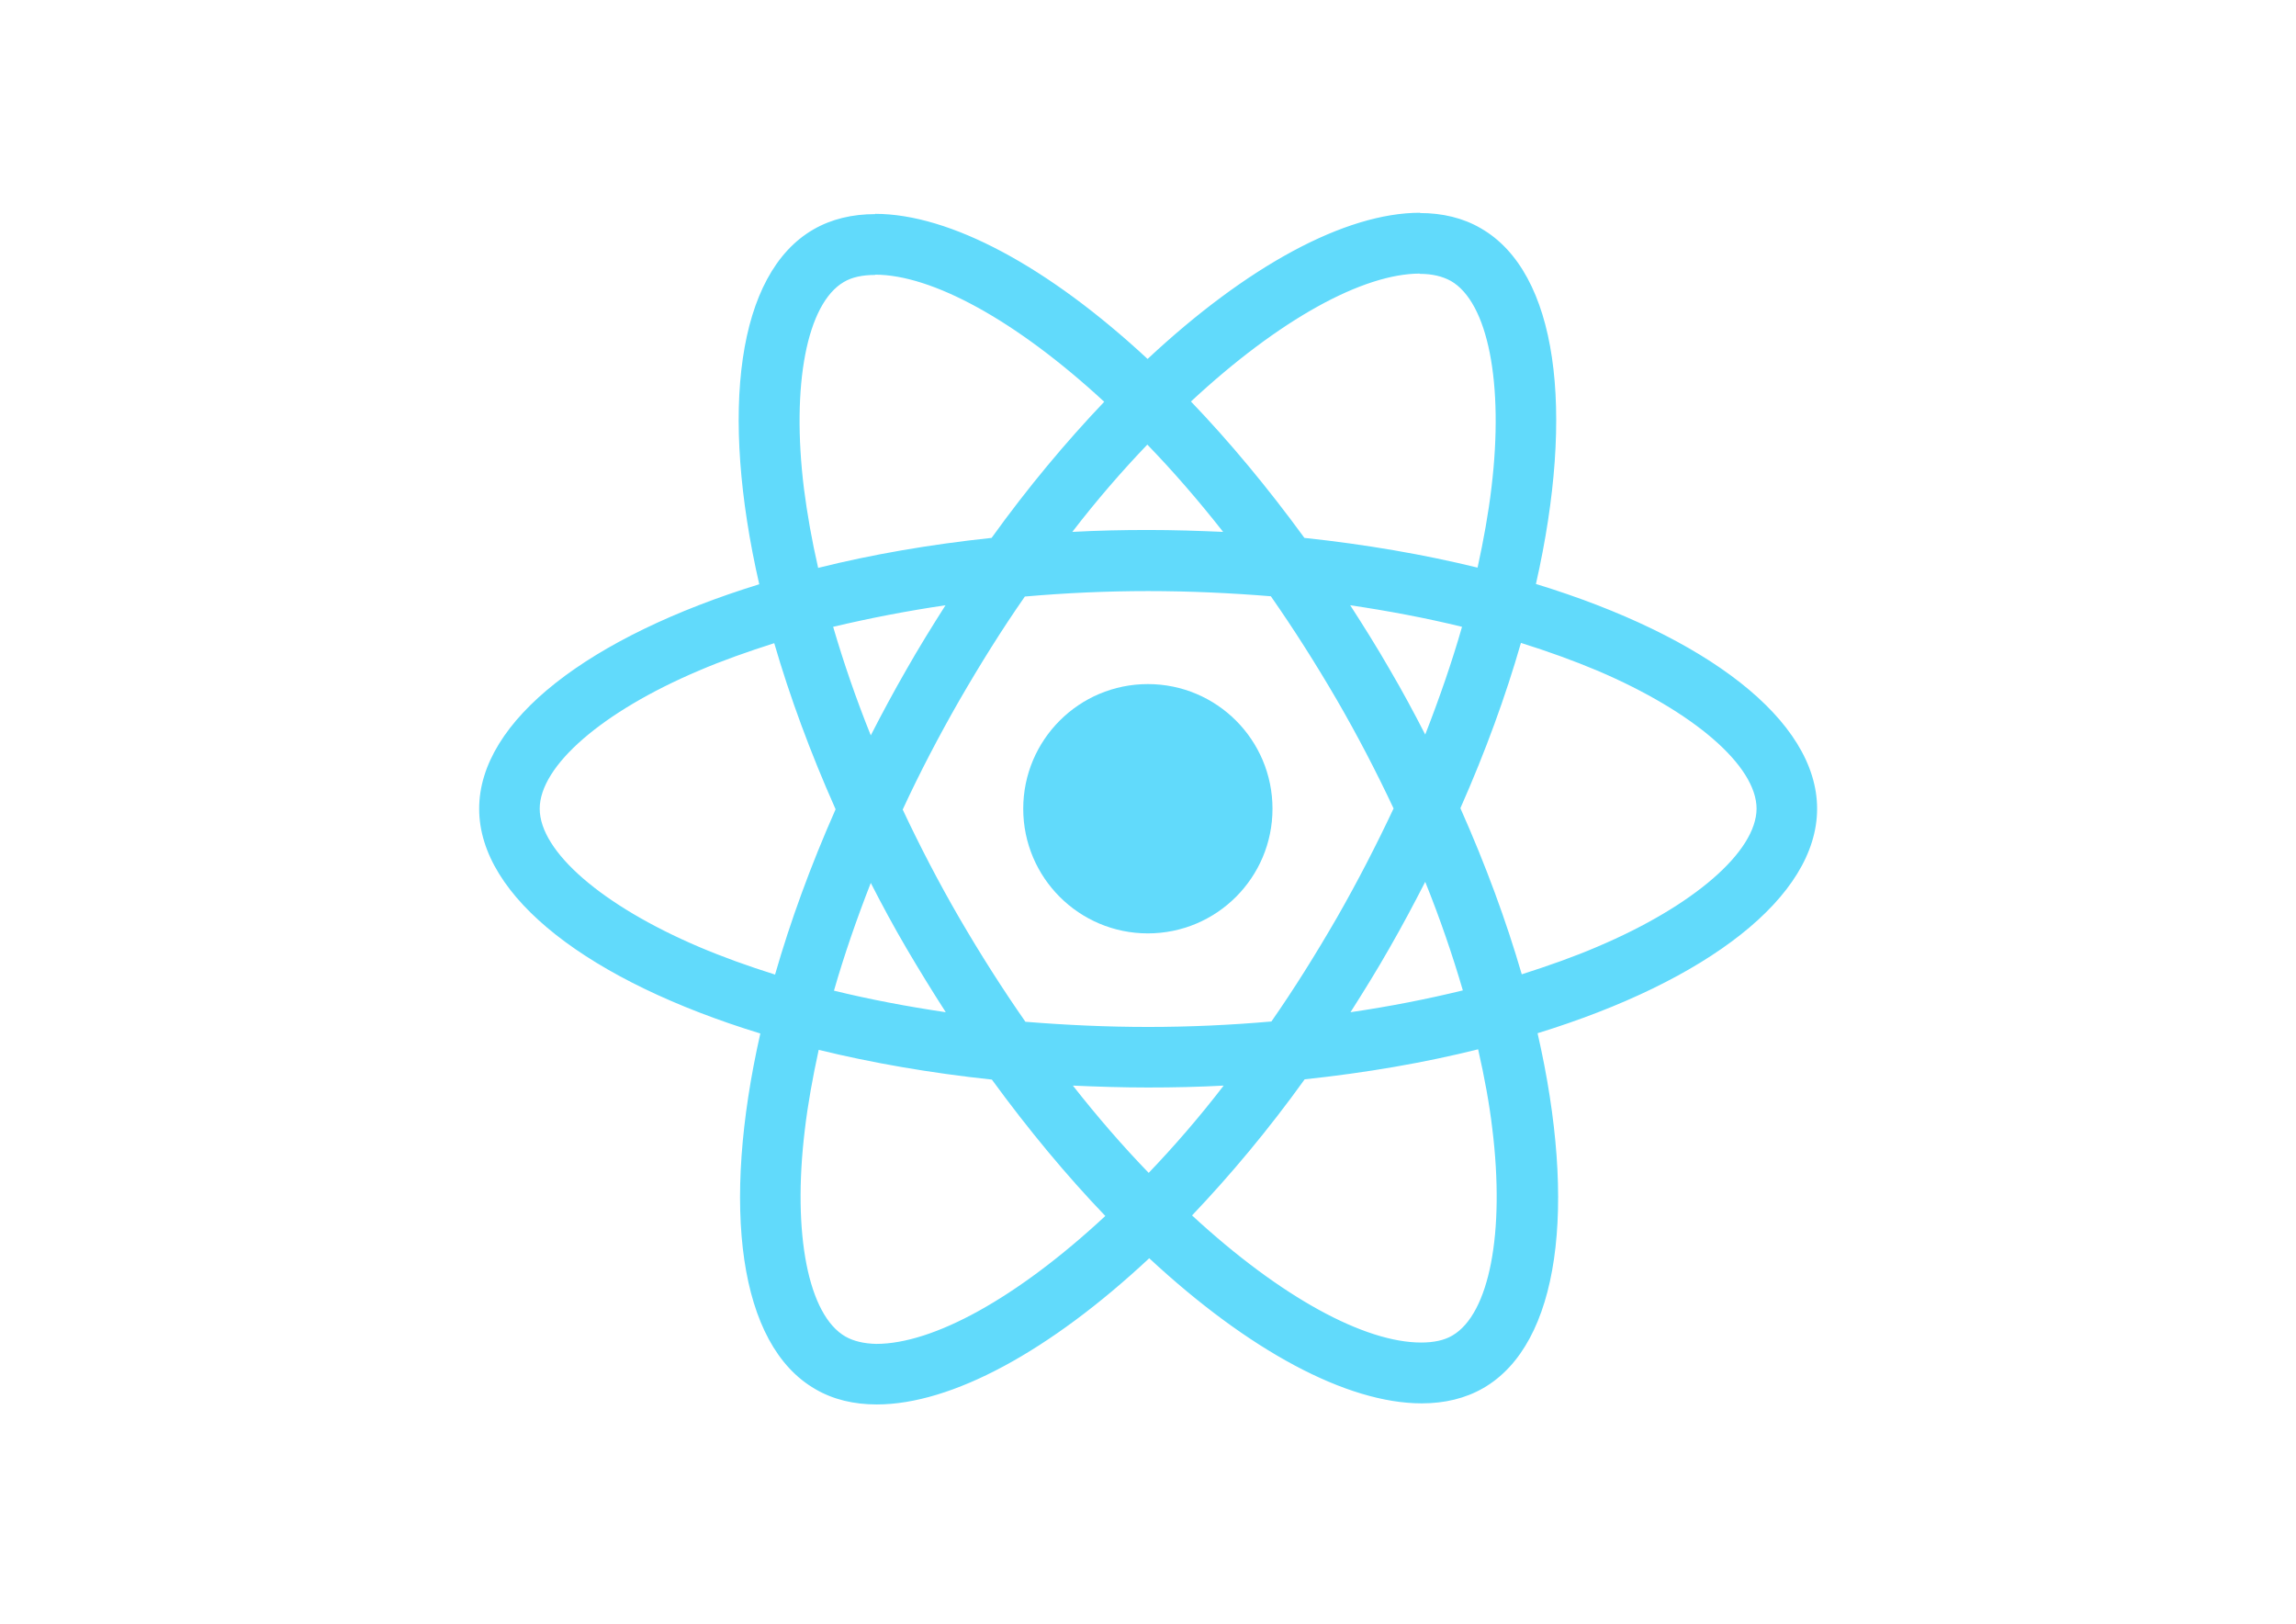
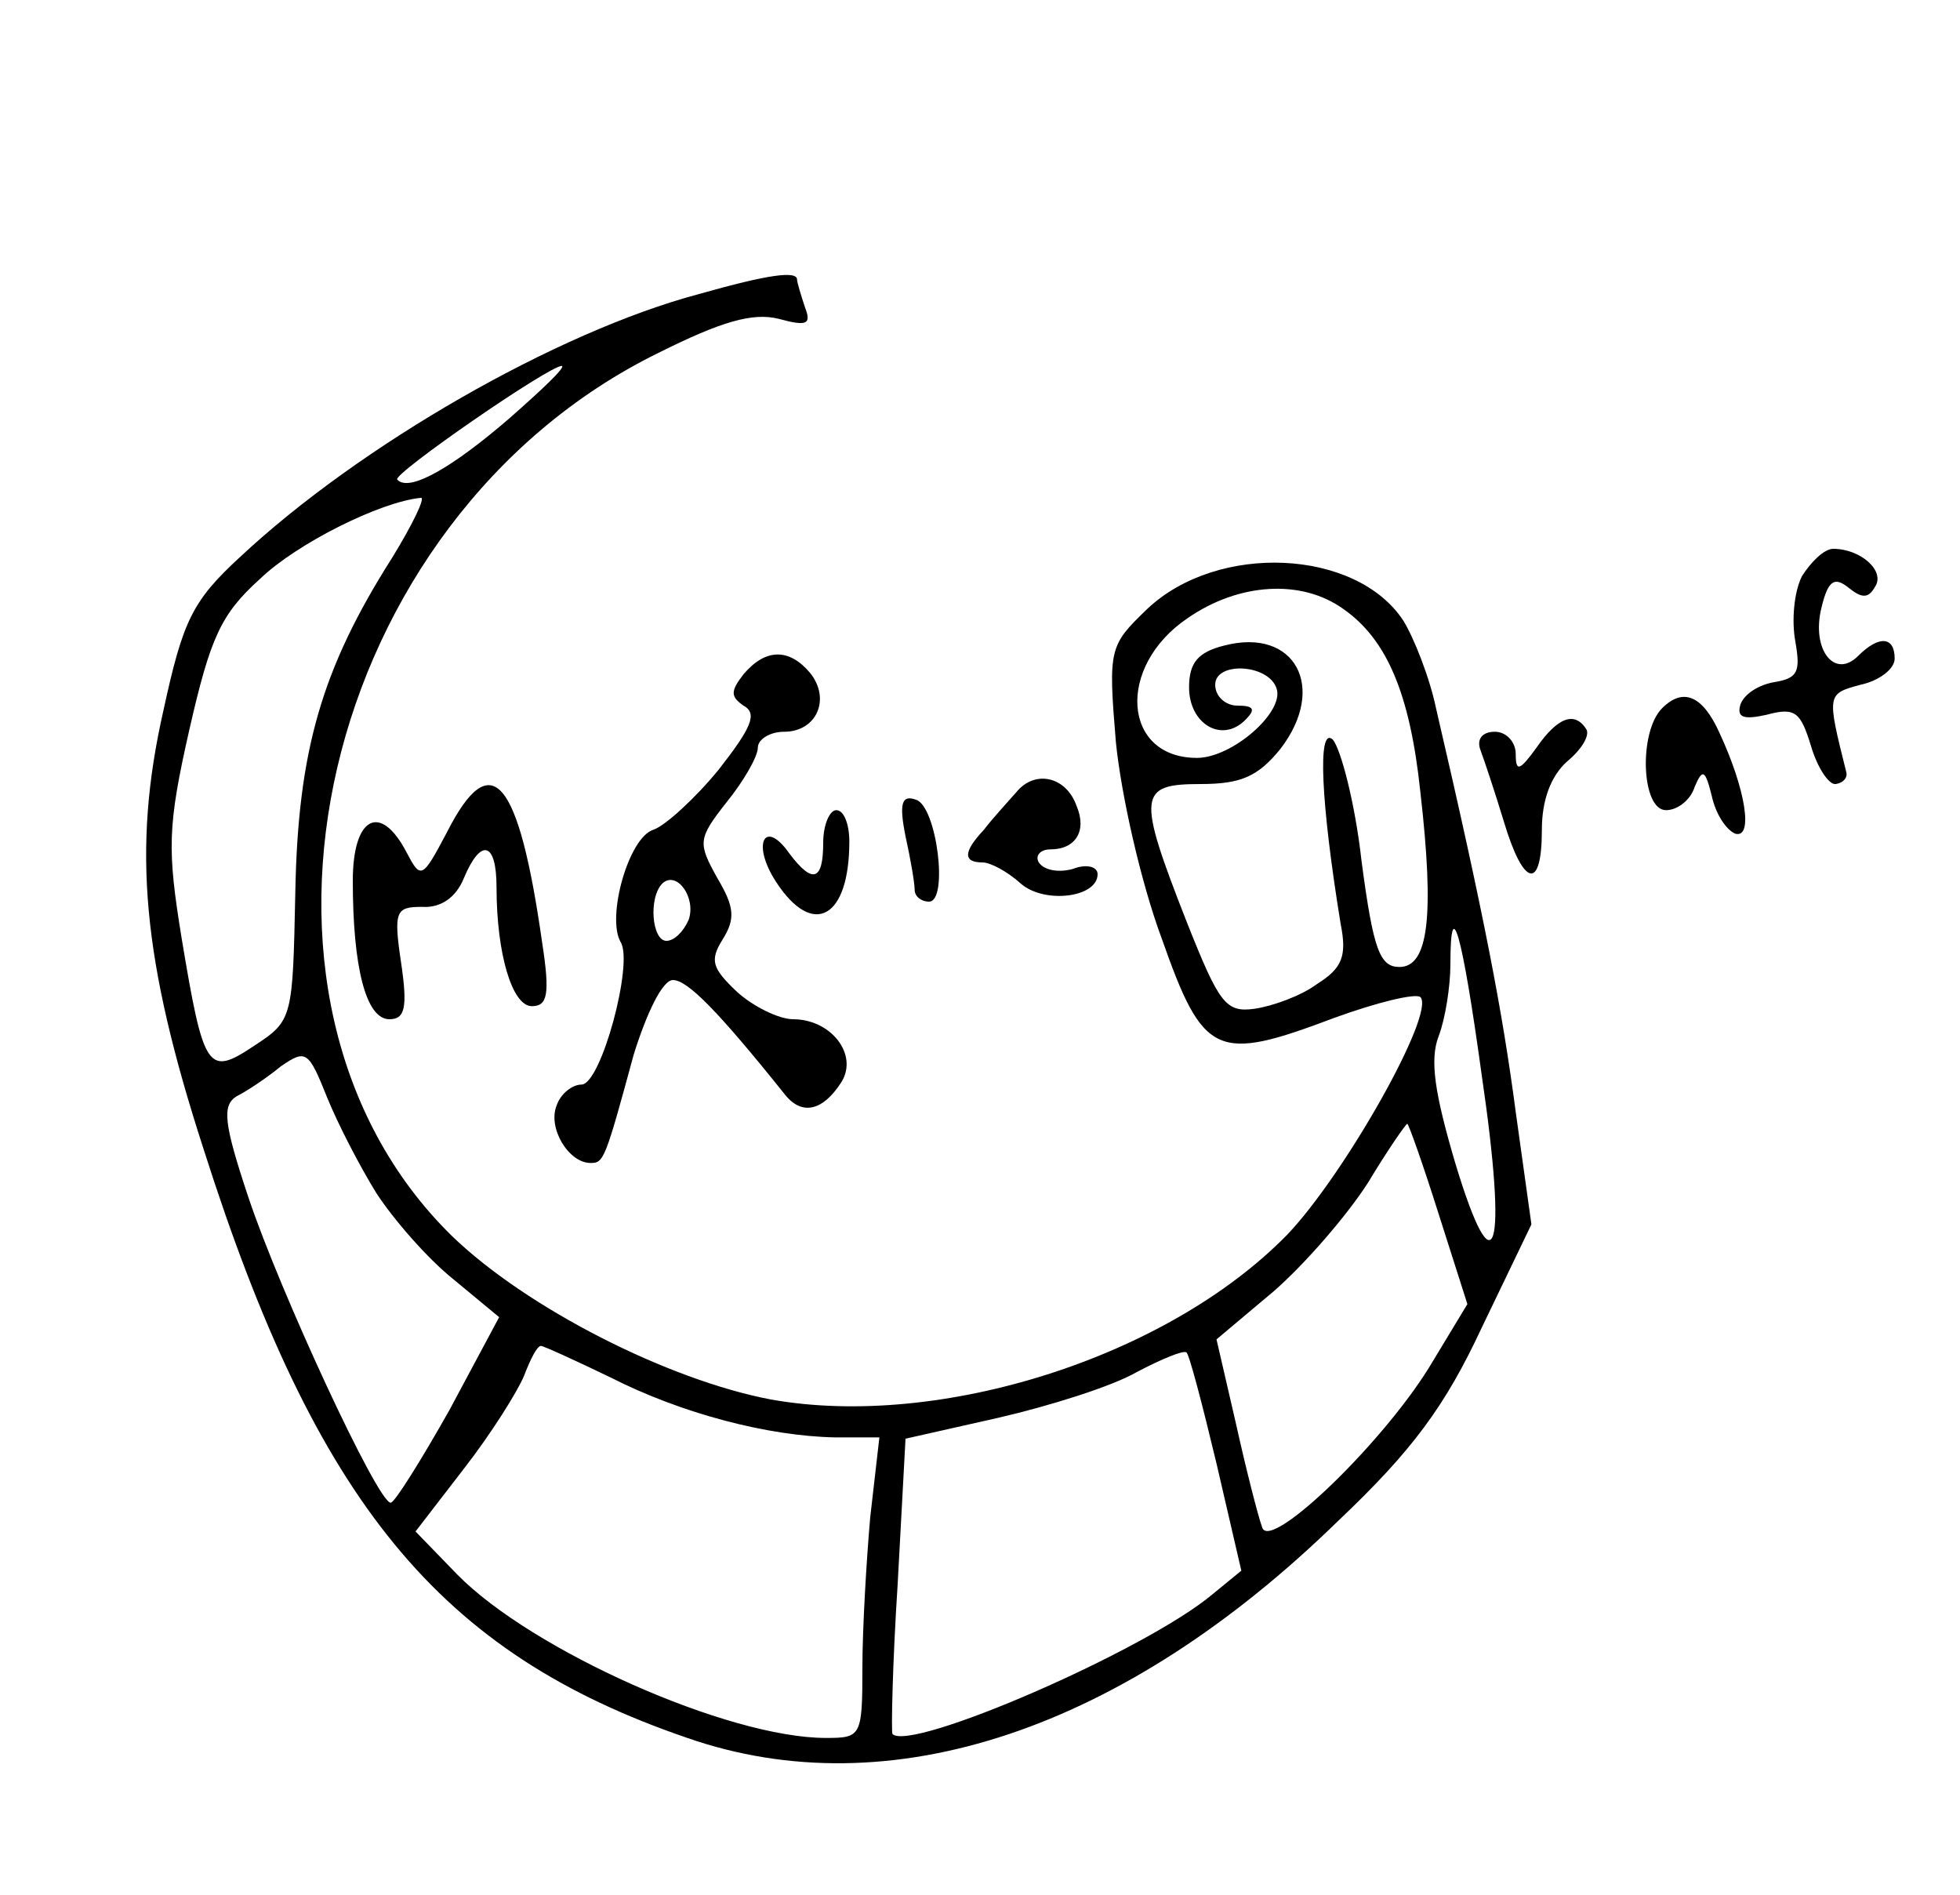
- <svg xmlns="http://www.w3.org/2000/svg" viewBox="0 0 841.9 595.3">
-   <g fill="#61DAFB">
-     <path d="M666.3 296.5c0-32.5-40.7-63.3-103.1-82.4 14.4-63.6 8-114.2-20.2-130.4-6.5-3.8-14.1-5.6-22.4-5.6v22.3c4.6 0 8.3.9 11.4 2.6 13.6 7.8 19.5 37.5 14.9 75.7-1.1 9.4-2.9 19.3-5.1 29.4-19.6-4.8-41-8.5-63.5-10.9-13.5-18.5-27.5-35.3-41.6-50 32.6-30.3 63.2-46.9 84-46.9V78c-27.5 0-63.5 19.6-99.9 53.6-36.4-33.8-72.4-53.2-99.9-53.2v22.3c20.7 0 51.4 16.5 84 46.6-14 14.7-28 31.4-41.3 49.9-22.6 2.4-44 6.1-63.6 11-2.3-10-4-19.7-5.2-29-4.7-38.2 1.1-67.9 14.6-75.8 3-1.8 6.9-2.6 11.5-2.6V78.5c-8.4 0-16 1.8-22.6 5.6-28.1 16.2-34.4 66.7-19.9 130.1-62.2 19.2-102.7 49.9-102.7 82.3 0 32.5 40.7 63.3 103.1 82.4-14.4 63.6-8 114.2 20.2 130.4 6.5 3.8 14.1 5.6 22.5 5.6 27.5 0 63.5-19.6 99.9-53.6 36.4 33.8 72.4 53.2 99.9 53.2 8.4 0 16-1.8 22.6-5.6 28.1-16.2 34.4-66.7 19.9-130.1 62-19.1 102.5-49.9 102.5-82.3zm-130.2-66.7c-3.7 12.9-8.3 26.2-13.5 39.5-4.1-8-8.4-16-13.1-24-4.6-8-9.5-15.8-14.4-23.4 14.2 2.1 27.9 4.7 41 7.9zm-45.8 106.5c-7.8 13.5-15.8 26.3-24.1 38.2-14.9 1.3-30 2-45.2 2-15.1 0-30.2-.7-45-1.9-8.3-11.9-16.4-24.6-24.2-38-7.6-13.1-14.5-26.4-20.8-39.8 6.2-13.4 13.2-26.8 20.7-39.9 7.8-13.5 15.8-26.3 24.1-38.2 14.9-1.3 30-2 45.2-2 15.1 0 30.2.7 45 1.9 8.3 11.9 16.4 24.6 24.2 38 7.6 13.1 14.5 26.4 20.8 39.8-6.3 13.4-13.2 26.8-20.7 39.9zm32.3-13c5.4 13.4 10 26.8 13.8 39.8-13.1 3.2-26.9 5.9-41.2 8 4.9-7.7 9.8-15.6 14.4-23.7 4.6-8 8.9-16.1 13-24.1zM421.2 430c-9.3-9.6-18.6-20.3-27.8-32 9 .4 18.2.7 27.5.7 9.4 0 18.7-.2 27.8-.7-9 11.7-18.3 22.4-27.5 32zm-74.4-58.9c-14.2-2.1-27.9-4.7-41-7.9 3.7-12.9 8.3-26.2 13.5-39.5 4.1 8 8.4 16 13.1 24 4.7 8 9.5 15.8 14.4 23.4zM420.7 163c9.3 9.6 18.6 20.3 27.8 32-9-.4-18.2-.7-27.5-.7-9.4 0-18.7.2-27.8.7 9-11.7 18.3-22.4 27.5-32zm-74 58.9c-4.9 7.7-9.8 15.6-14.4 23.7-4.6 8-8.9 16-13 24-5.4-13.4-10-26.8-13.8-39.8 13.1-3.1 26.9-5.8 41.2-7.9zm-90.5 125.2c-35.4-15.1-58.3-34.9-58.3-50.6 0-15.7 22.9-35.6 58.3-50.6 8.6-3.7 18-7 27.7-10.1 5.7 19.6 13.2 40 22.5 60.9-9.2 20.8-16.6 41.1-22.2 60.6-9.9-3.1-19.3-6.5-28-10.2zM310 490c-13.6-7.8-19.5-37.5-14.9-75.7 1.1-9.4 2.9-19.3 5.1-29.4 19.6 4.8 41 8.5 63.5 10.9 13.5 18.5 27.5 35.3 41.6 50-32.6 30.3-63.2 46.9-84 46.9-4.5-.1-8.3-1-11.3-2.7zm237.2-76.2c4.7 38.2-1.1 67.9-14.6 75.8-3 1.8-6.9 2.6-11.5 2.6-20.7 0-51.4-16.5-84-46.6 14-14.7 28-31.4 41.3-49.9 22.6-2.4 44-6.1 63.6-11 2.3 10.1 4.1 19.8 5.2 29.1zm38.5-66.7c-8.6 3.7-18 7-27.7 10.1-5.7-19.6-13.2-40-22.5-60.9 9.2-20.8 16.6-41.1 22.2-60.6 9.9 3.1 19.3 6.5 28.1 10.2 35.4 15.1 58.3 34.9 58.3 50.6-.1 15.7-23 35.6-58.4 50.6zM320.8 78.4z" />
-     <circle cx="420.9" cy="296.5" r="45.7" />
-     <path d="M520.5 78.1z" />
+ <svg xmlns="http://www.w3.org/2000/svg" version="1.0" width="150pt" height="145pt" viewBox="0 0 150 145" preserveAspectRatio="xMidYMid meet">
+   <g transform="translate(0,145) scale(0.1,-0.1)" fill="#000000" stroke="none">
+     <path d="M535 1225 c-109 -29 -260 -116 -351 -201 -37 -34 -44 -49 -59 -118 -24 -106 -16 -191 31 -336 86 -270 180 -385 370 -450 155 -54 334 6 498 166 57 54 82 88 110 148 l38 79 -12 86 c-10 76 -24 150 -61 309 -5 24 -17 54 -25 67 -36 55 -142 60 -196 9 -29 -28 -30 -30 -24 -102 4 -40 19 -107 35 -150 32 -91 42 -95 132 -61 33 12 62 19 66 16 12 -12 -58 -136 -102 -182 -92 -94 -266 -149 -395 -126 -79 15 -187 70 -244 125 -186 182 -101 549 158 676 48 24 72 31 92 26 22 -6 25 -4 20 9 -3 9 -6 19 -6 21 0 7 -22 4 -75 -11z m-145 -95 c-44 -38 -77 -57 -86 -47 -4 4 116 87 126 87 3 -1 -15 -18 -40 -40z m-90 -107 c-54 -85 -72 -148 -74 -256 -2 -96 -2 -98 -31 -117 -36 -24 -39 -20 -56 82 -11 68 -11 85 6 160 16 70 24 88 54 115 28 27 92 59 123 62 4 1 -6 -20 -22 -46z m728 -39 c33 -23 51 -64 59 -140 11 -96 6 -134 -16 -134 -15 0 -20 13 -29 81 -5 45 -16 86 -22 93 -12 11 -9 -49 6 -141 5 -25 1 -34 -18 -46 -12 -9 -34 -17 -48 -19 -22 -3 -27 4 -52 67 -38 97 -37 105 11 105 31 0 44 6 61 27 36 47 11 93 -43 79 -20 -5 -27 -13 -27 -32 0 -28 25 -43 43 -25 8 8 7 11 -6 11 -9 0 -17 7 -17 16 0 18 41 16 47 -3 6 -18 -34 -53 -61 -53 -57 0 -62 70 -7 107 39 27 87 30 119 7z m106 -357 c20 -136 10 -167 -20 -68 -16 54 -20 80 -13 98 5 13 9 38 9 55 0 56 9 24 24 -85z m-846 -90 c13 -20 39 -50 59 -66 l35 -29 -38 -71 c-22 -39 -42 -71 -45 -71 -10 0 -85 162 -109 234 -19 57 -20 70 -9 77 8 4 23 14 34 23 19 13 21 12 35 -23 8 -20 25 -53 38 -74z m813 -16 l22 -69 -26 -43 c-35 -60 -125 -147 -131 -128 -3 8 -12 43 -20 79 l-15 65 44 37 c24 21 56 58 72 83 15 25 29 45 30 45 1 0 12 -31 24 -69z m-634 -125 c55 -28 121 -45 172 -46 l34 0 -7 -61 c-3 -34 -6 -86 -6 -115 0 -53 -1 -54 -28 -54 -75 0 -225 67 -282 125 l-32 33 37 48 c21 27 41 59 46 71 5 13 10 23 13 23 2 0 26 -11 53 -24z m464 -66 l19 -82 -22 -18 c-51 -43 -231 -121 -245 -107 -1 2 0 53 4 115 l6 111 71 16 c39 9 87 24 106 35 19 10 36 17 38 15 2 -1 12 -39 23 -85z" />
+     <path d="M1379 1009 c-6 -12 -8 -34 -5 -50 4 -23 2 -28 -16 -31 -12 -2 -23 -9 -26 -17 -3 -10 2 -12 20 -8 22 6 26 2 34 -24 5 -17 14 -30 19 -29 6 1 9 5 8 9 -15 60 -15 60 11 67 14 3 26 12 26 20 0 17 -12 18 -28 2 -18 -18 -36 5 -28 37 5 21 10 24 21 15 10 -8 15 -8 20 1 8 12 -11 29 -32 29 -7 0 -17 -10 -24 -21z" />
+     <path d="M569 934 c-10 -13 -10 -17 0 -24 11 -6 6 -17 -19 -49 -18 -22 -41 -43 -50 -46 -19 -6 -36 -67 -25 -86 10 -16 -15 -109 -30 -109 -7 0 -16 -7 -19 -16 -7 -17 9 -44 26 -44 10 0 11 2 33 83 10 32 22 57 30 57 11 0 34 -23 86 -88 13 -16 29 -12 43 10 13 21 -8 48 -37 48 -11 0 -31 10 -43 21 -19 18 -21 24 -11 40 10 16 9 25 -4 47 -15 27 -15 30 7 58 13 16 24 35 24 42 0 6 9 12 20 12 25 0 36 25 20 45 -16 19 -34 19 -51 -1z m-42 -188 c-4 -9 -11 -16 -17 -16 -11 0 -14 33 -3 44 11 10 26 -11 20 -28z" />
+     <path d="M1272 908 c-18 -18 -16 -78 3 -78 9 0 19 8 22 18 6 14 8 13 13 -7 3 -14 11 -26 18 -29 14 -4 8 34 -12 77 -13 29 -28 35 -44 19z" />
+     <path d="M1176 878 c-13 -18 -16 -19 -16 -5 0 9 -7 17 -16 17 -10 0 -14 -6 -11 -14 3 -8 11 -32 18 -55 15 -50 29 -53 29 -6 0 23 7 41 19 52 11 9 18 20 15 25 -9 14 -22 9 -38 -14z" />
+     <path d="M778 844 c-7 -8 -19 -21 -25 -29 -16 -17 -16 -25 -1 -25 6 0 19 -7 29 -16 18 -16 59 -11 59 7 0 6 -9 8 -19 4 -11 -3 -22 -1 -26 5 -3 5 1 10 9 10 19 0 28 14 20 33 -8 23 -32 28 -46 11z" />
+     <path d="M342 813 c-19 -36 -20 -36 -31 -15 -20 38 -41 27 -41 -22 0 -66 10 -106 28 -106 12 0 14 9 9 43 -6 40 -4 43 16 43 14 -1 26 7 32 22 13 31 25 28 25 -7 0 -51 12 -91 27 -91 12 0 14 9 8 48 -18 127 -39 152 -73 85z" />
+     <path d="M693 810 c4 -18 7 -36 7 -41 0 -5 5 -9 11 -9 15 0 6 73 -10 78 -11 4 -13 -3 -8 -28z" />
+     <path d="M630 805 c0 -29 -8 -32 -26 -8 -19 27 -29 7 -10 -22 28 -43 56 -28 56 31 0 13 -4 24 -10 24 -5 0 -10 -11 -10 -25z" />
  </g>
</svg>
